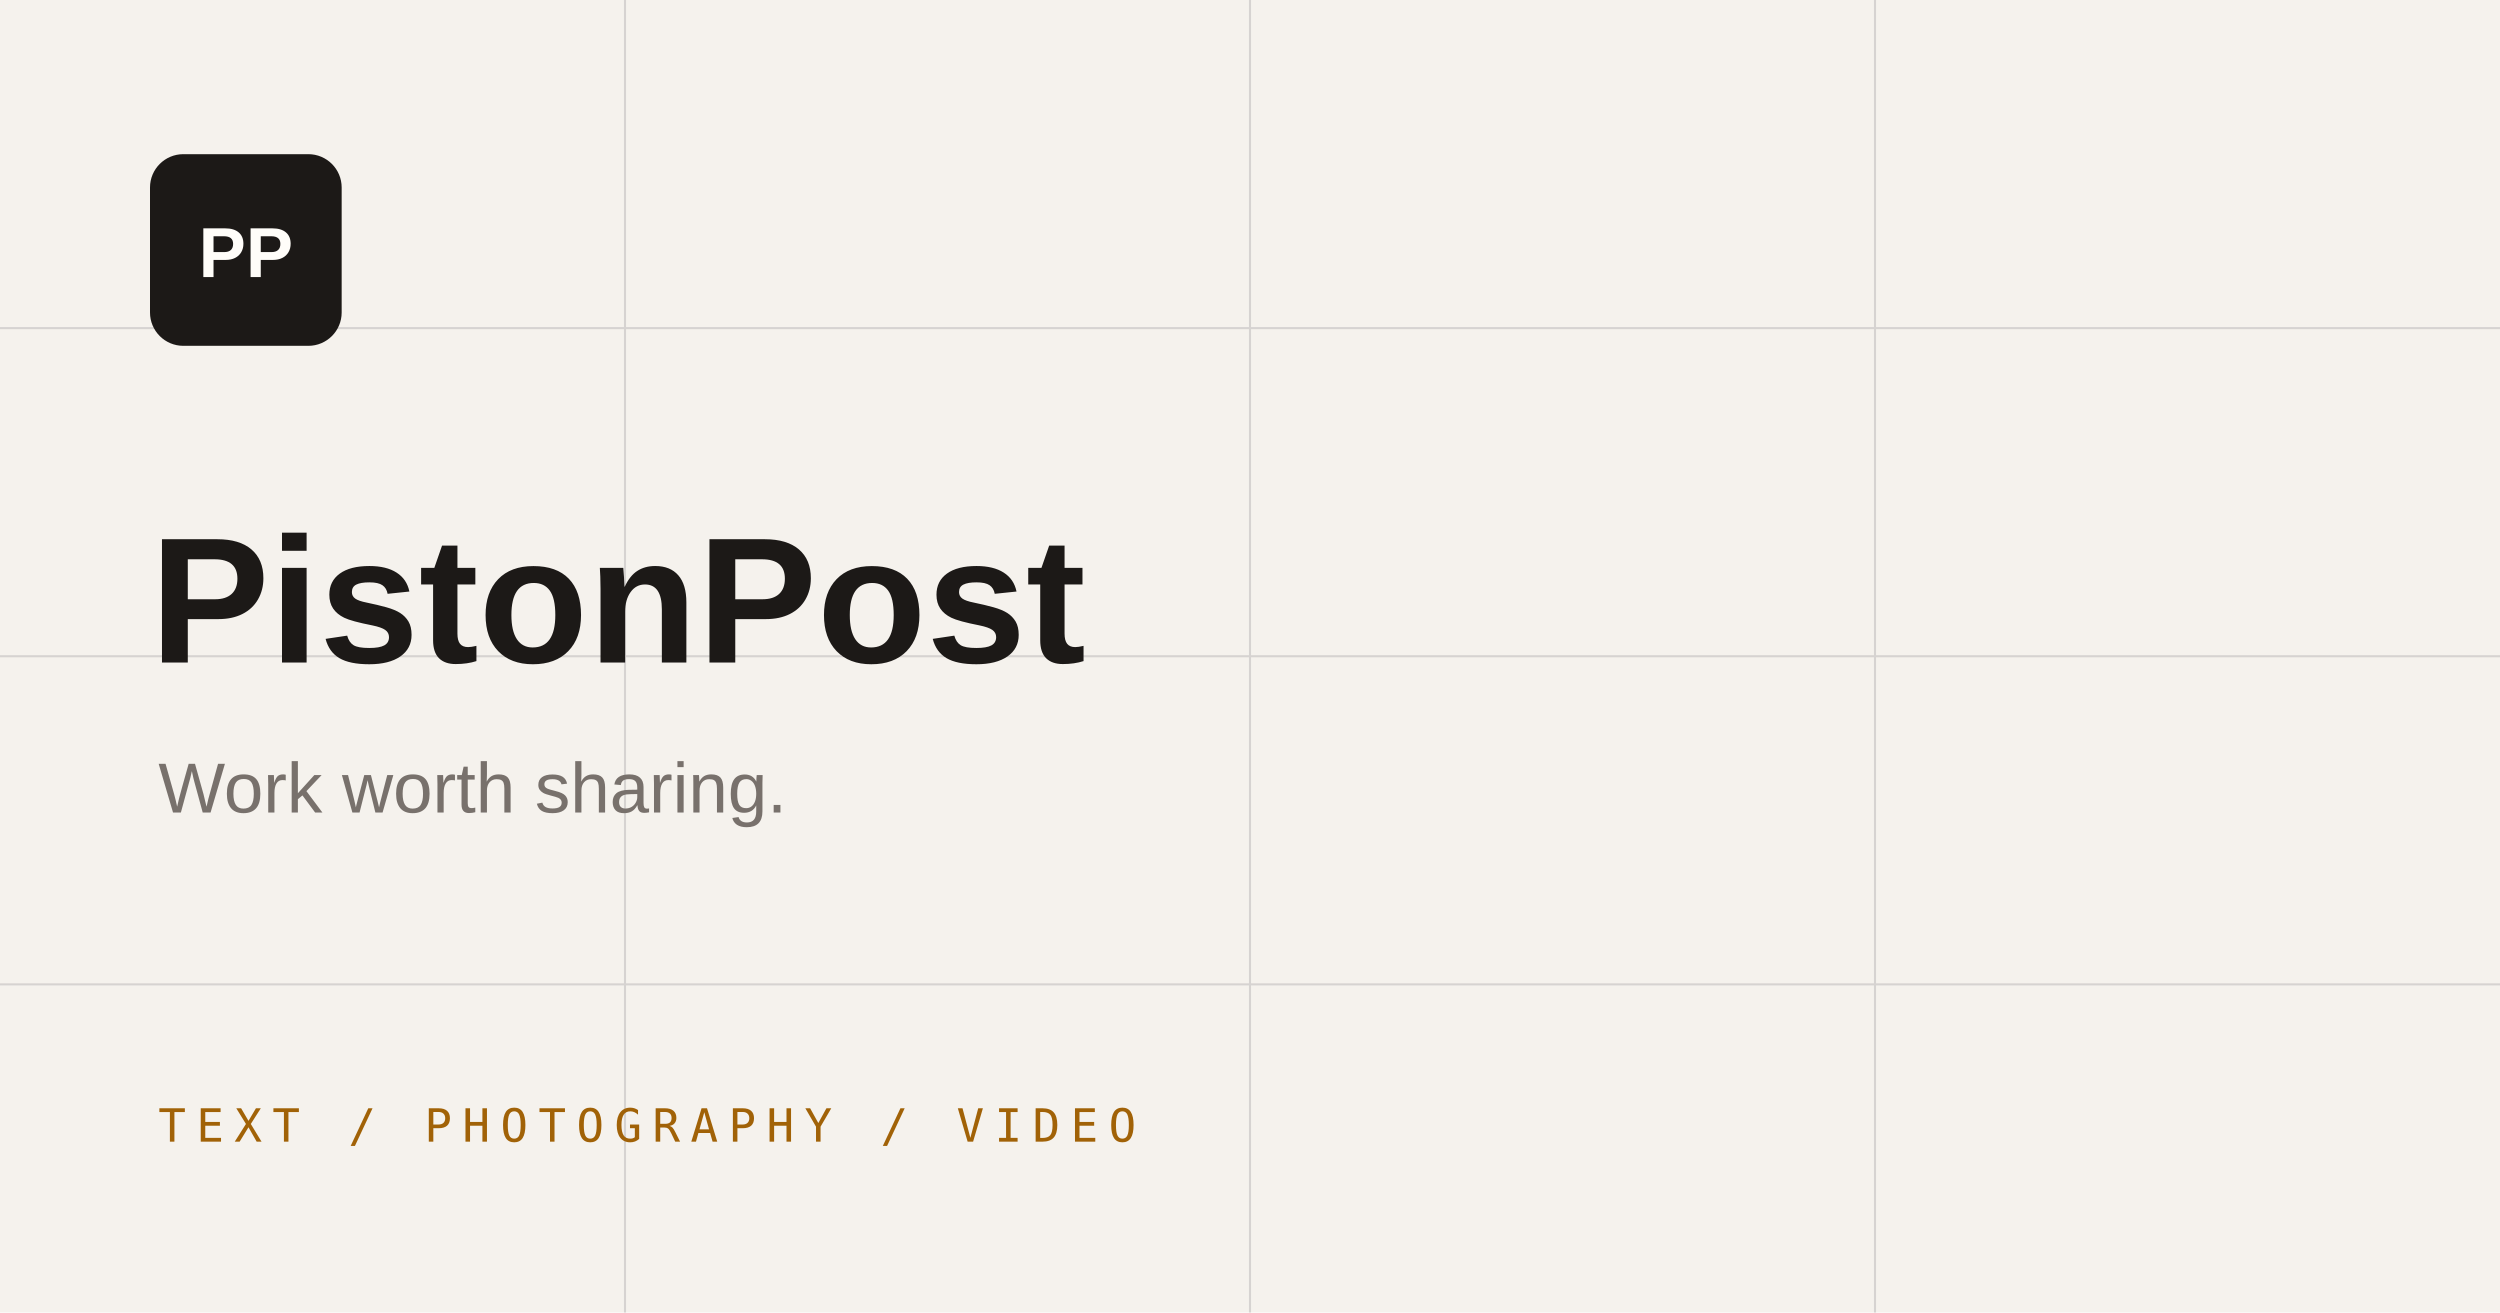
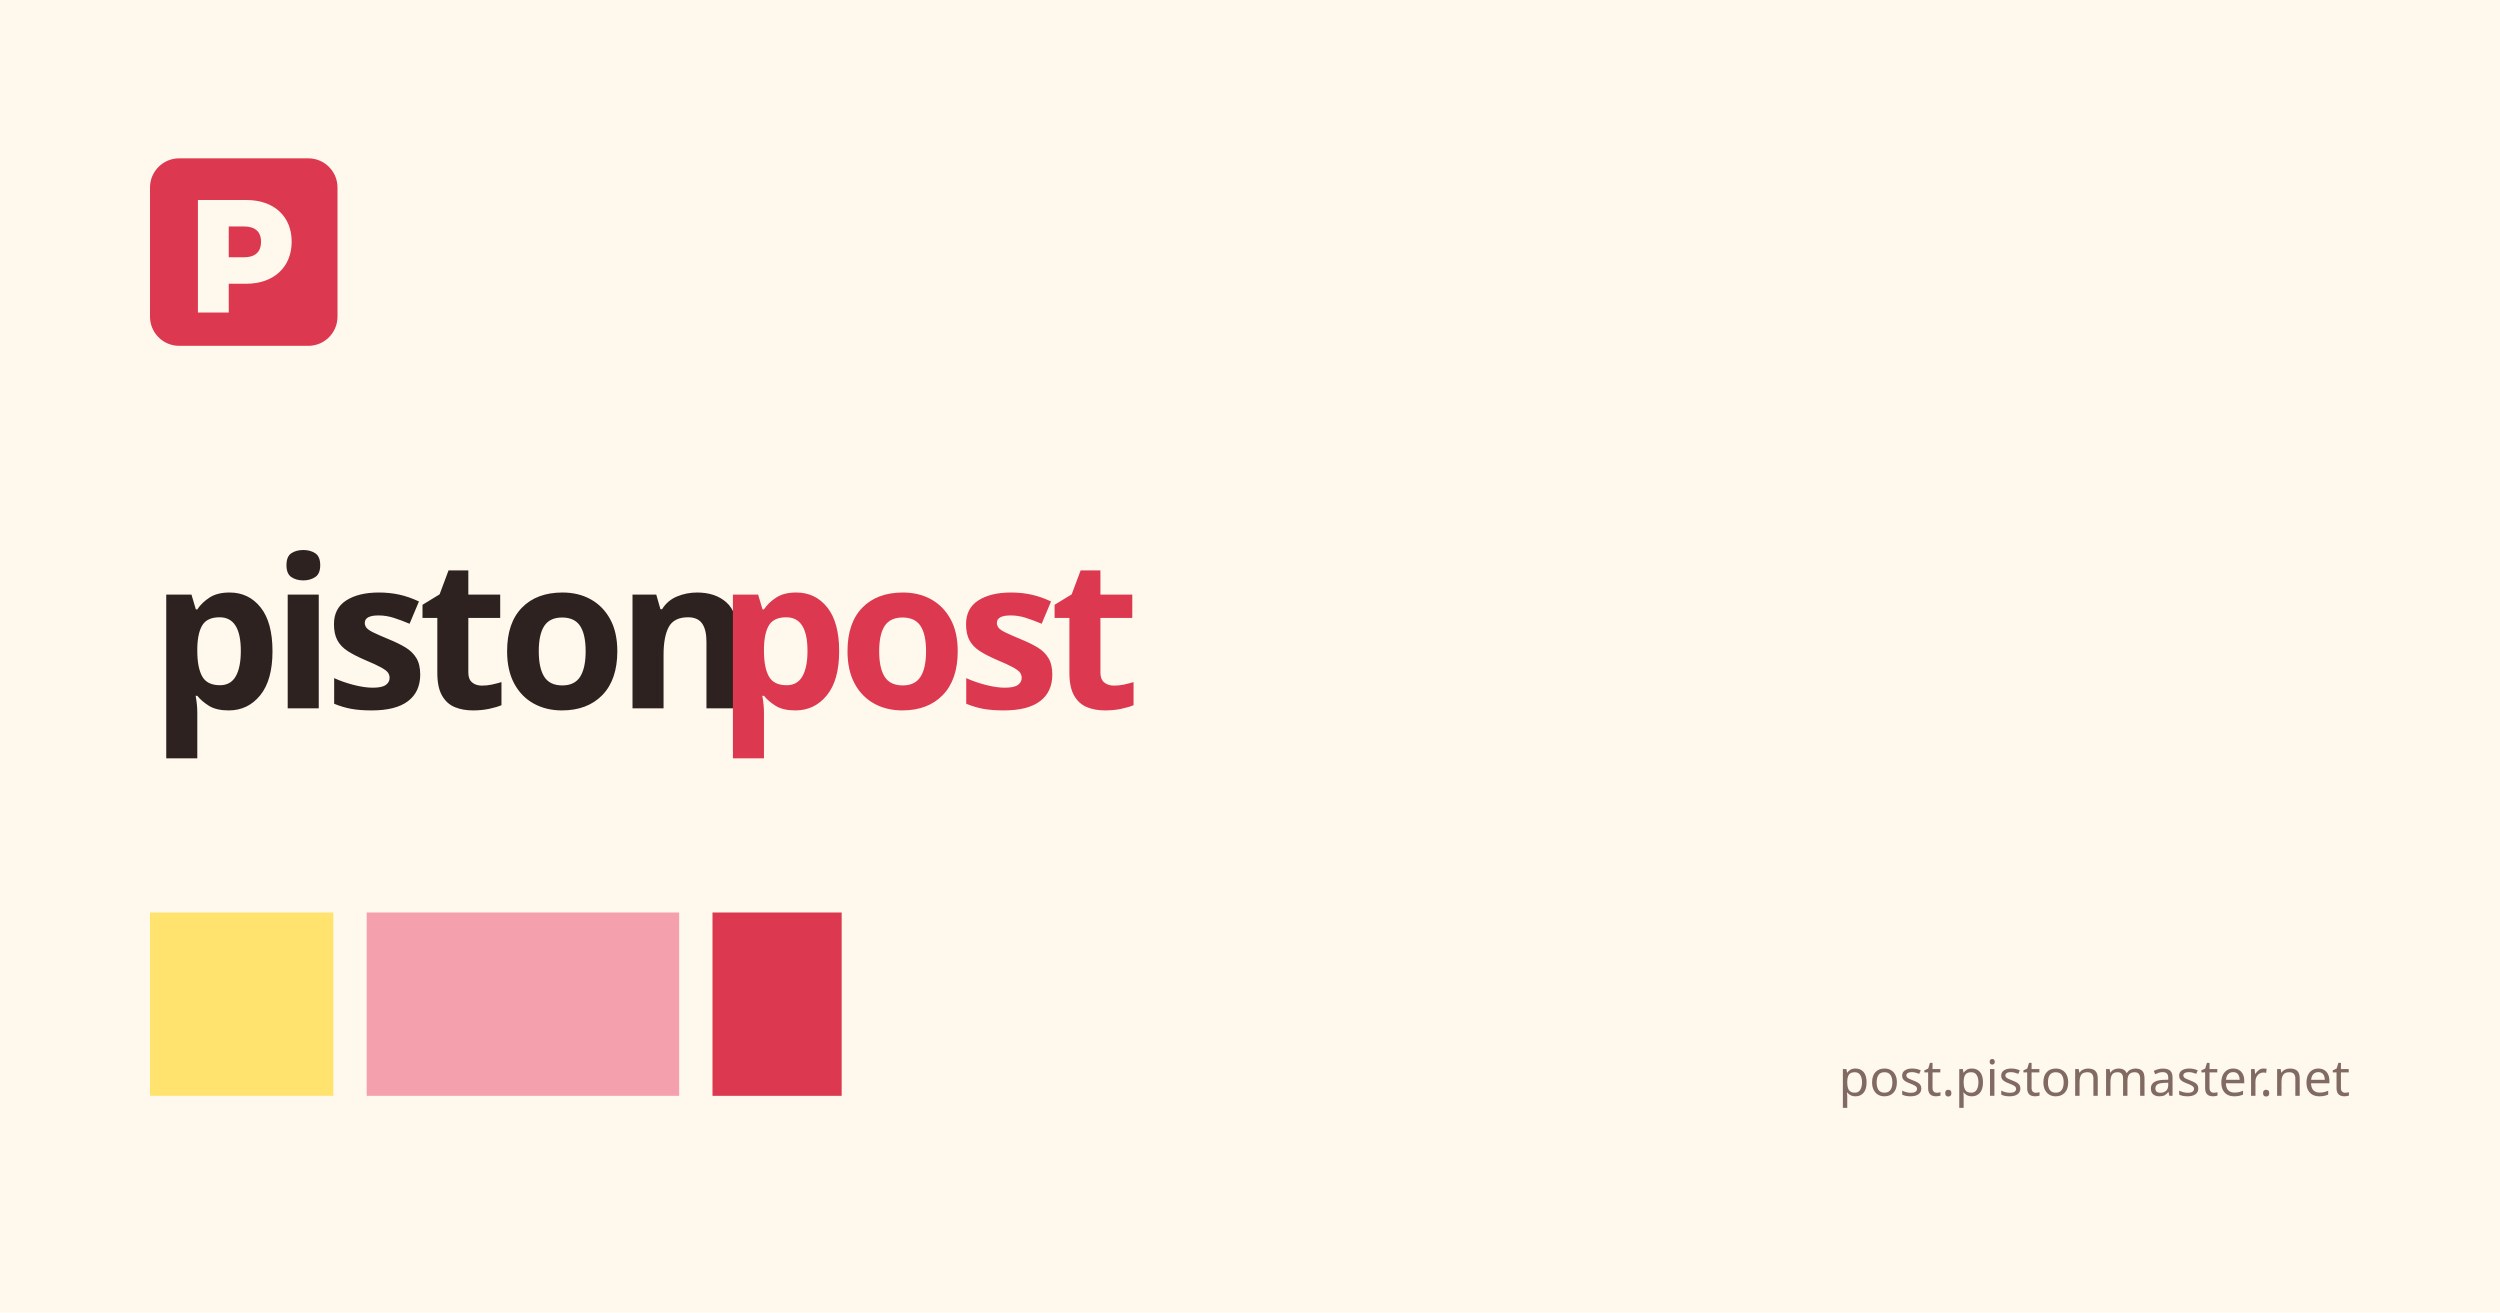
<svg xmlns="http://www.w3.org/2000/svg" width="1200" height="630" viewBox="0 0 1200 630" role="img" aria-labelledby="title description">
-   <rect width="1200" height="630" fill="#f5f2ed" />
-   <g stroke="#d6d3d1" stroke-width="1">
-     <path d="M300 0v630M600 0v630M900 0v630" />
-     <path d="M0 157.5h1200M0 315h1200M0 472.5h1200" />
+   <rect width="1200" height="630" fill="#fff9ed" />
+   <rect x="72" y="76" width="90" height="90" rx="14" fill="#dc3850" />
+   <path fill="#fff9ed" d="M95 96h23.2c13.4 0 21.8 7.9 21.8 20 0 12.3-8.7 20.2-21.8 20.2h-8.4V150H95V96Zm14.8 12.7v14.8h7.3c5.3 0 8.2-2.5 8.2-7.5 0-4.8-2.9-7.3-8.2-7.3h-7.3Z" />
+   <text x="72" y="340" fill="#2e2220" font-family="Outfit, sans-serif" font-size="100" font-weight="800" letter-spacing="-5">piston</text>
+   <text x="344" y="340" fill="#dc3850" font-family="Outfit, sans-serif" font-size="100" font-weight="800" letter-spacing="-5">post</text>
+   <g transform="translate(72 438)">
+     <rect width="88" height="88" fill="#ffe36e" />
+     <rect x="104" width="150" height="88" fill="#f5a0ad" />
+     <rect x="270" width="62" height="88" fill="#dc3850" />
  </g>
-   <rect x="72" y="74" width="92" height="92" rx="16" fill="#1c1917" />
-   <text x="118" y="133" text-anchor="middle" fill="#fffdf9" font-family="Arial, sans-serif" font-size="34" font-weight="700">PP</text>
-   <text x="72" y="318" fill="#1c1917" font-family="Arial, sans-serif" font-size="86" font-weight="700">PistonPost</text>
-   <text x="76" y="390" fill="#78716c" font-family="Arial, sans-serif" font-size="34">Work worth sharing.</text>
-   <text x="76" y="548" fill="#a16207" font-family="monospace" font-size="22" letter-spacing="5">TEXT / PHOTOGRAPHY / VIDEO</text>
+   <text x="1128" y="526" text-anchor="end" fill="#806a62" font-family="Outfit, sans-serif" font-size="24">post.pistonmaster.net</text>
</svg>
